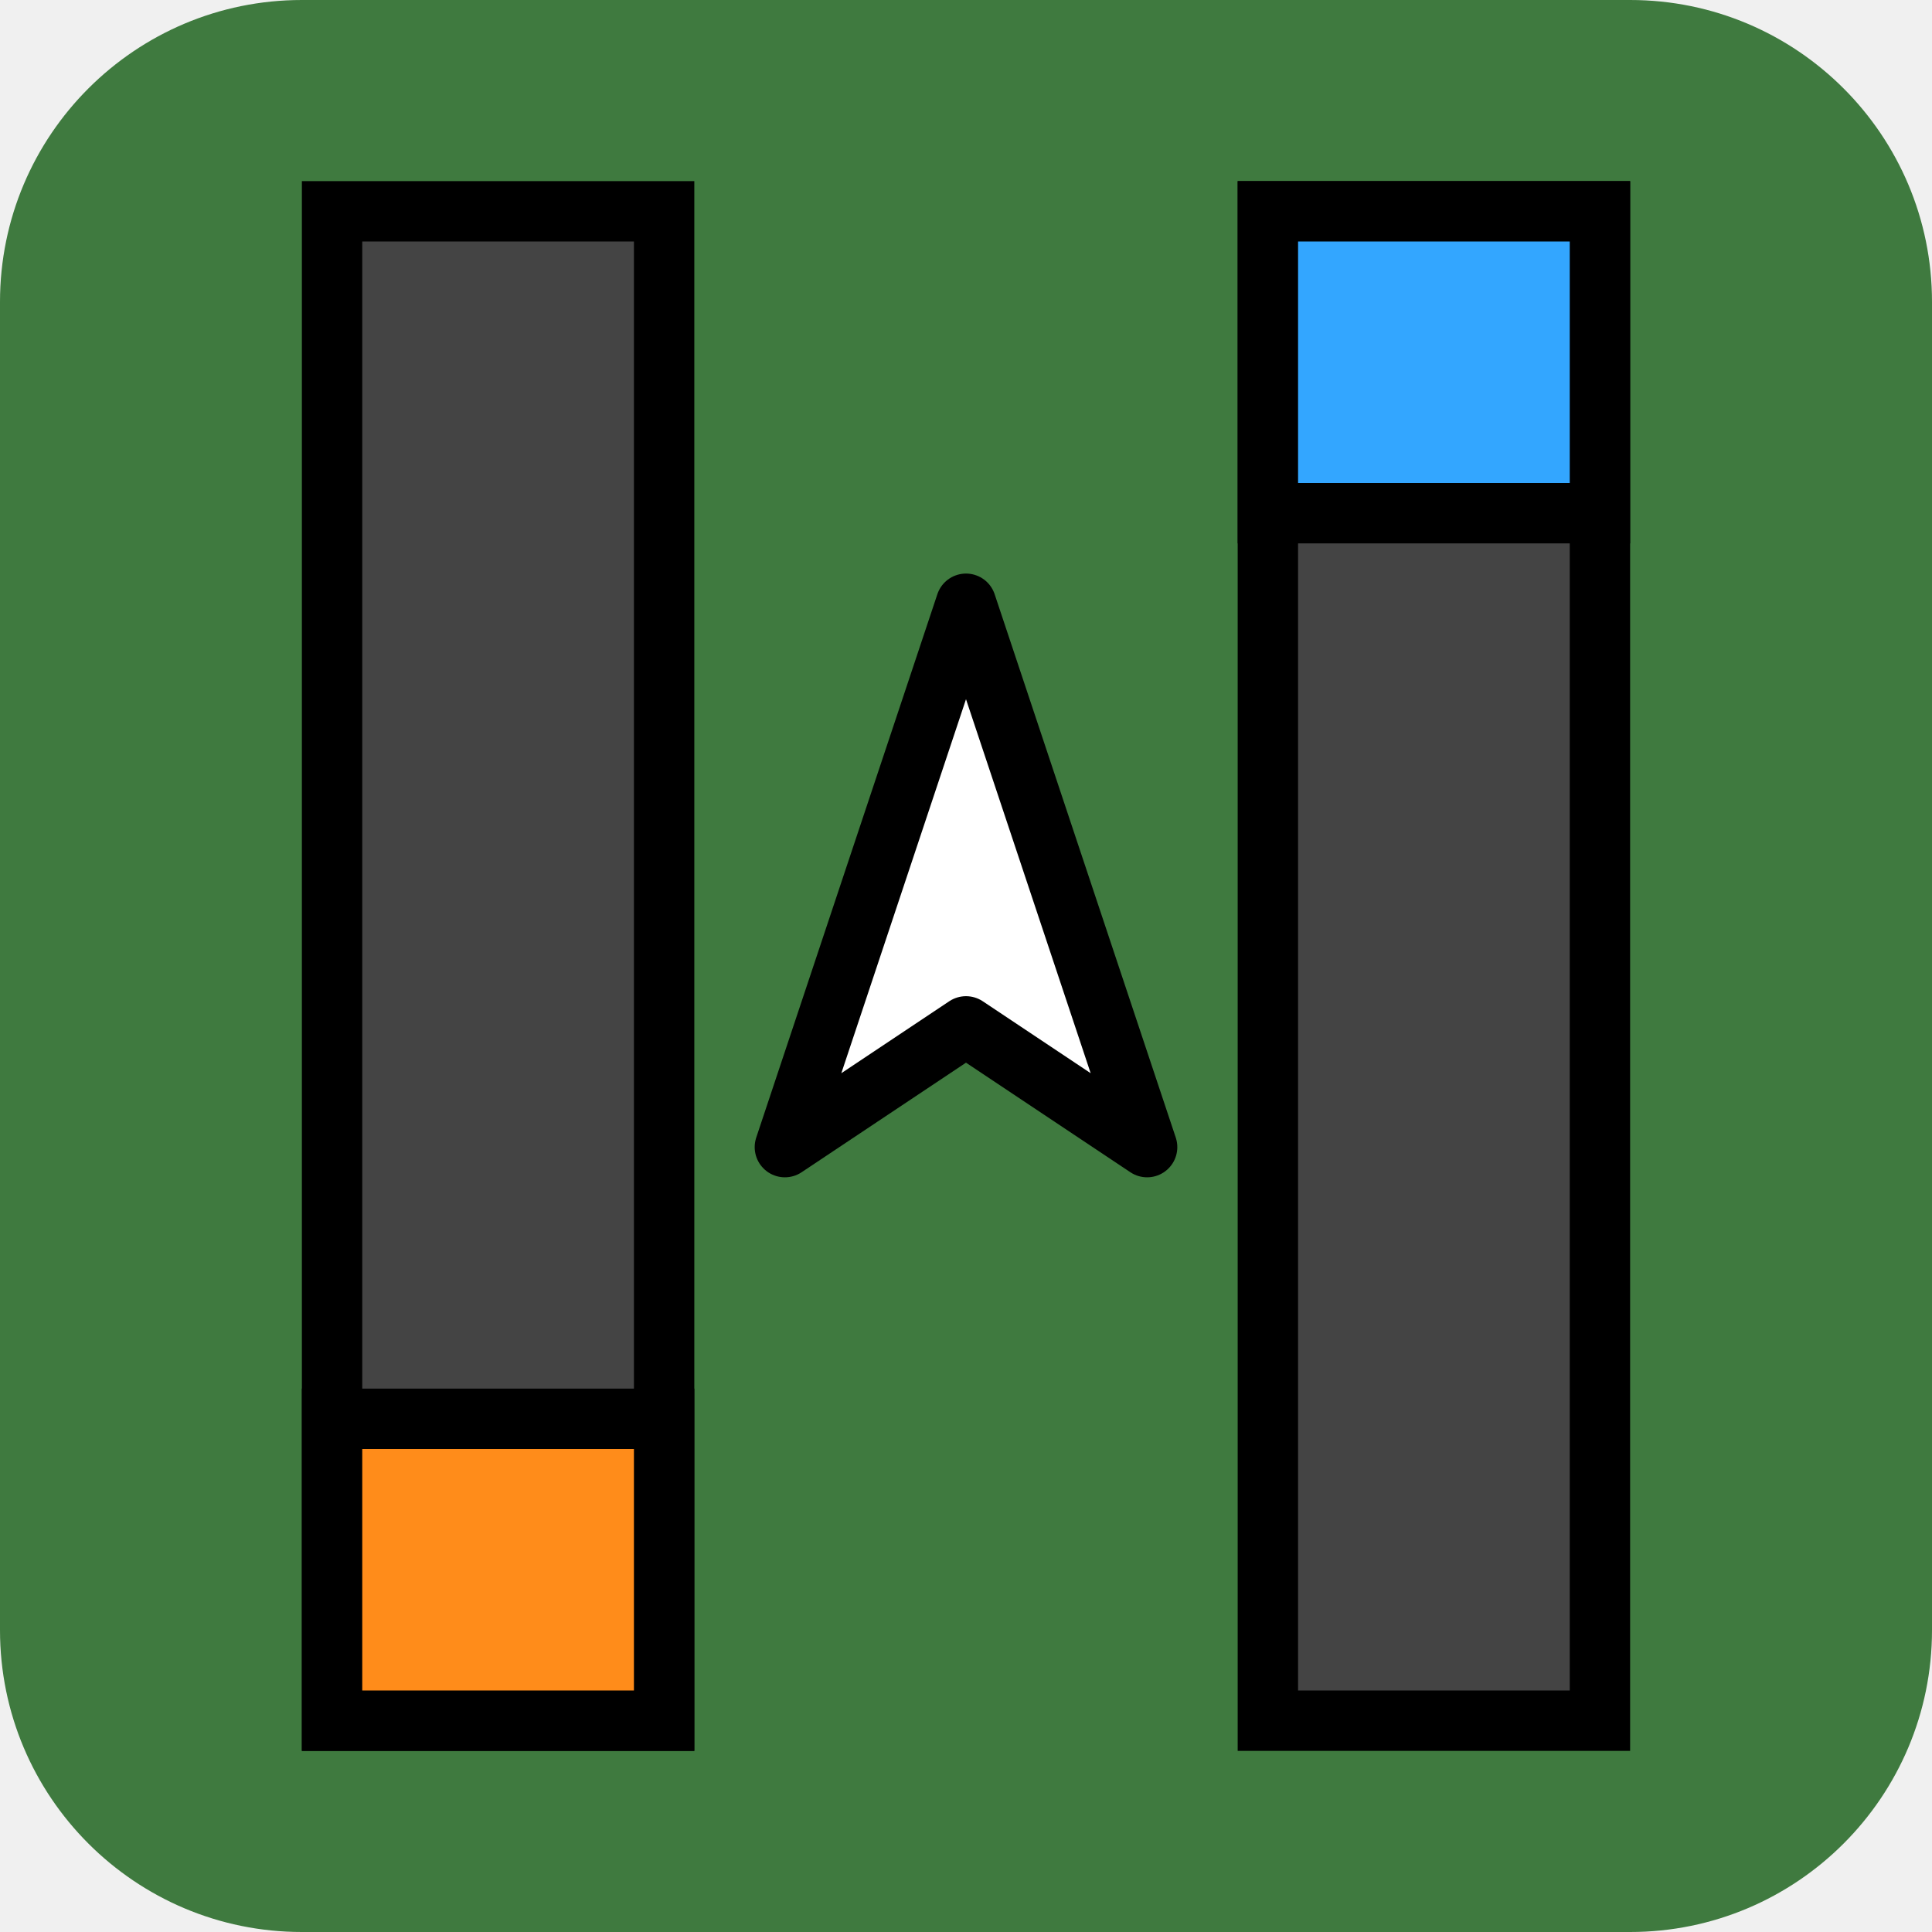
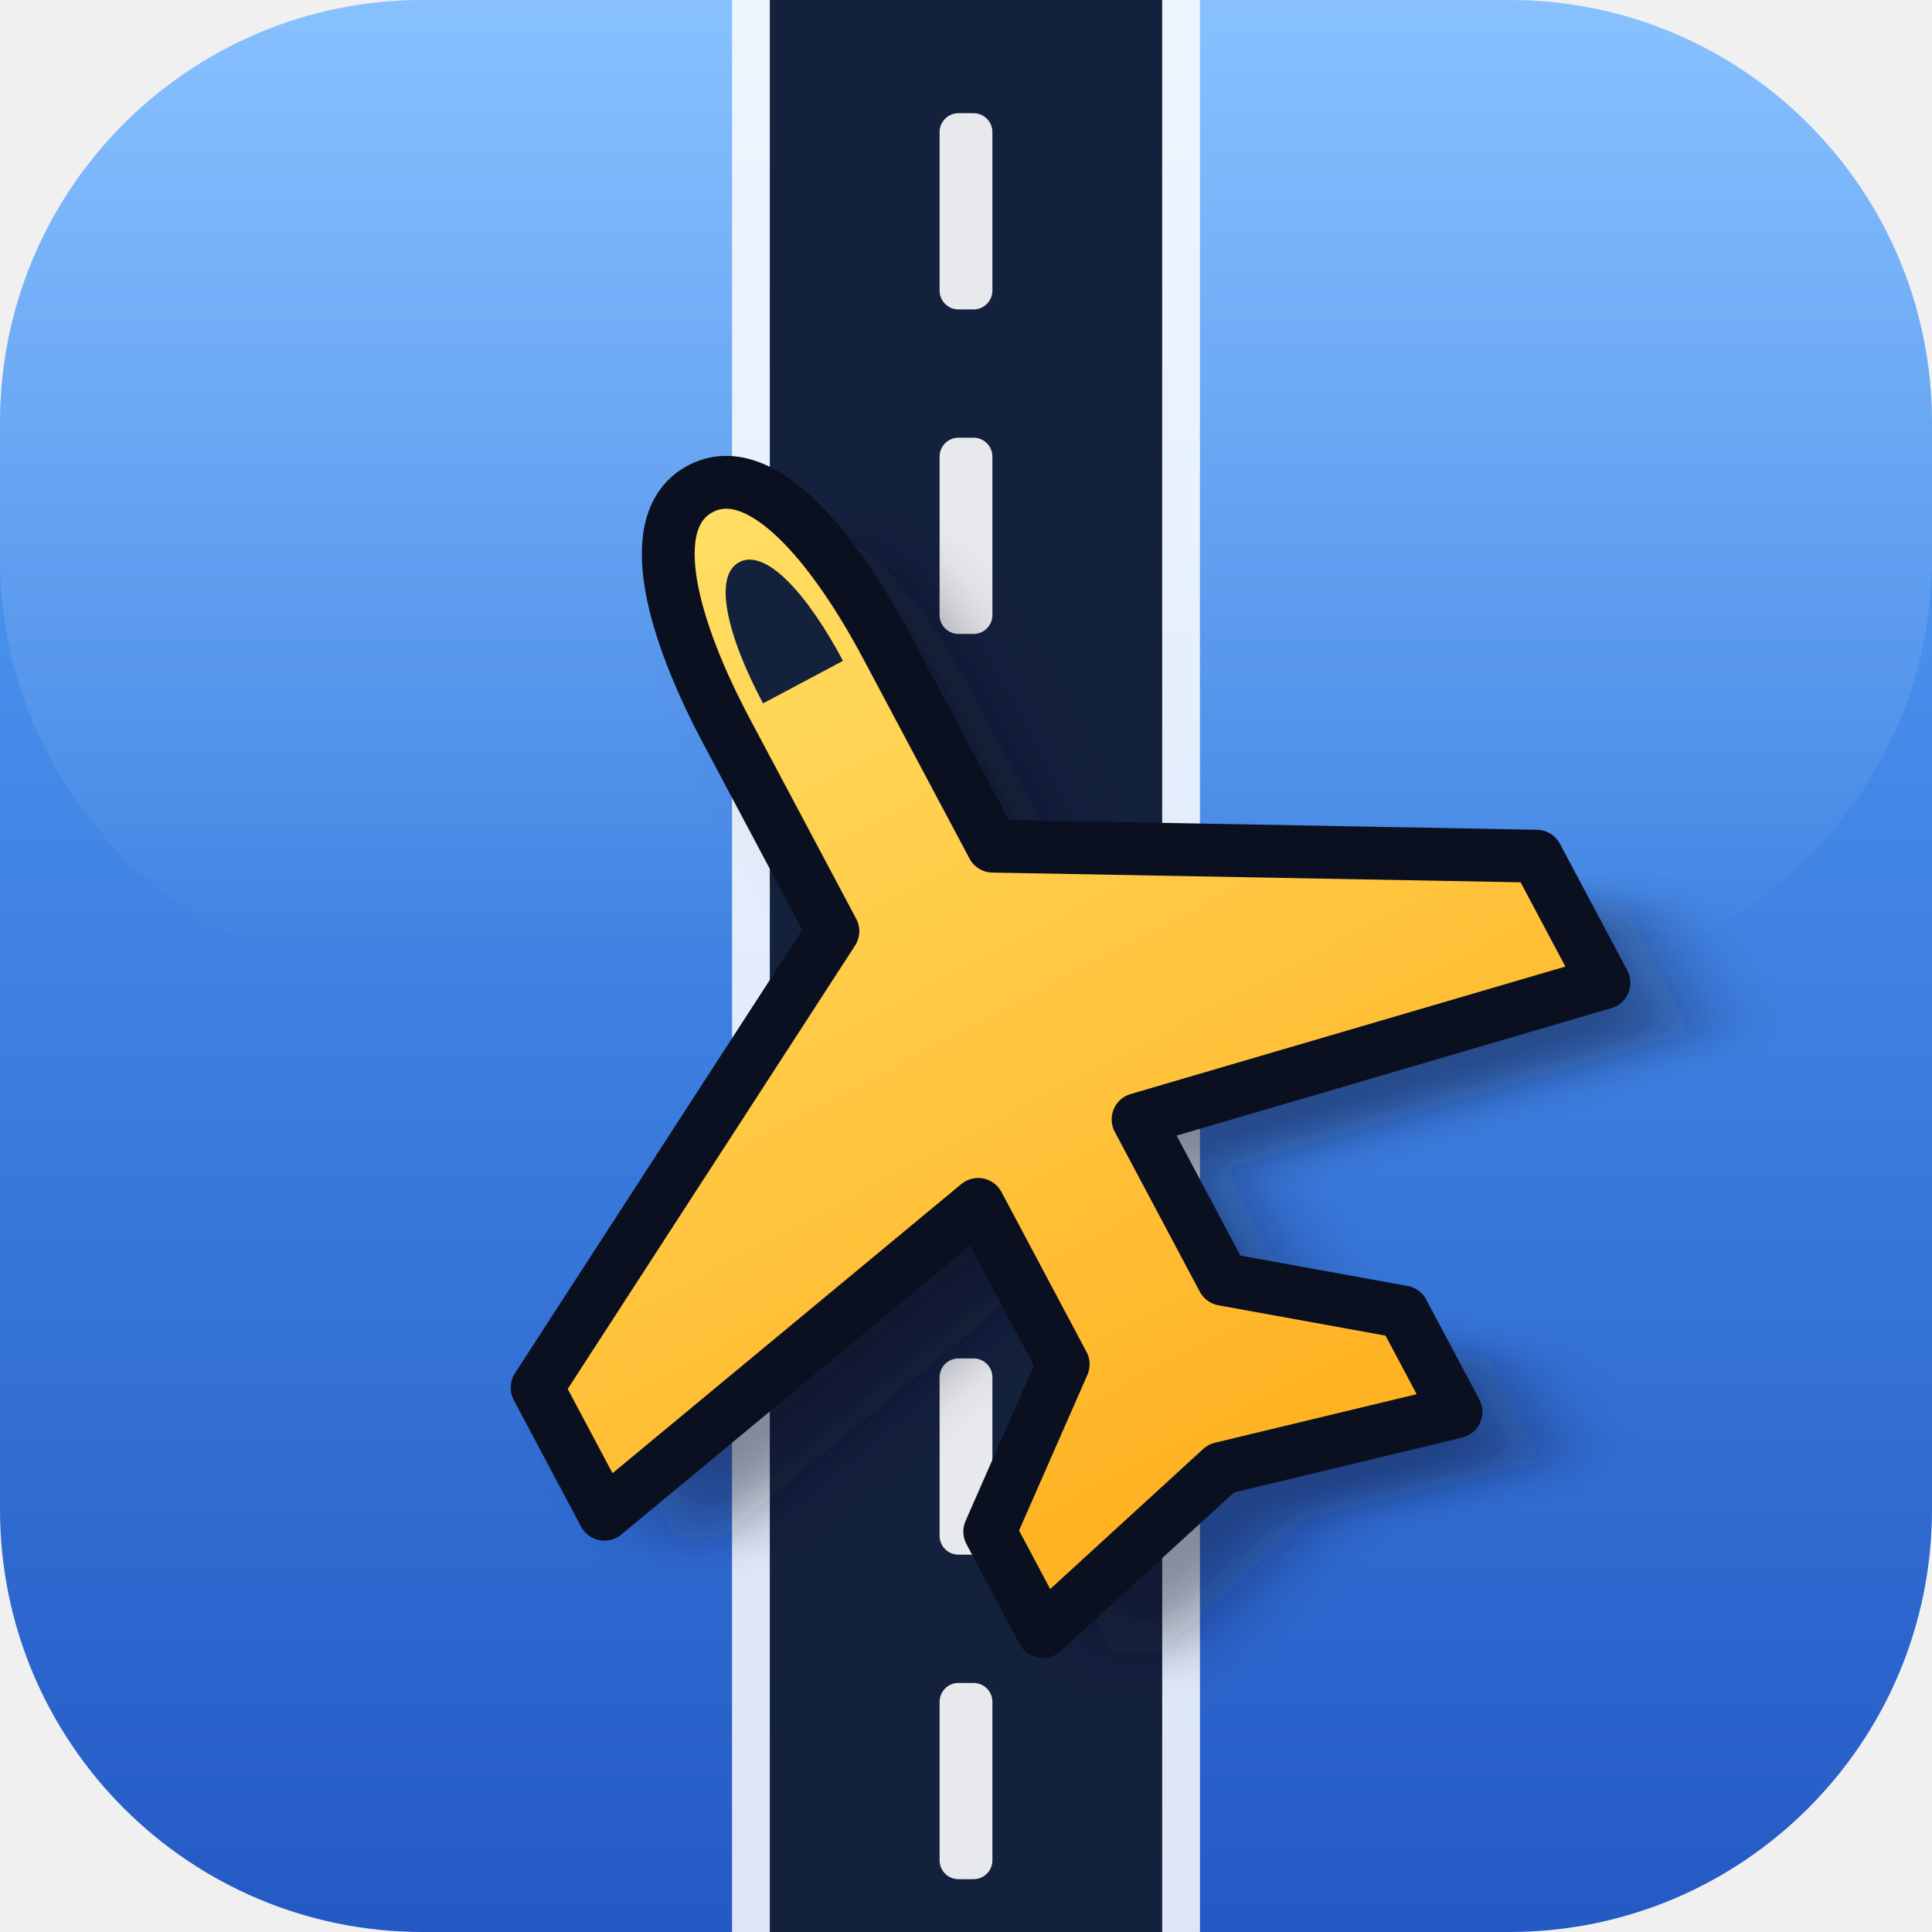
- <svg xmlns="http://www.w3.org/2000/svg" width="128" height="128" viewBox="0 0 128 128">
-   <rect width="128" height="128" rx="20" fill="#3f7a3f" />
-   <rect x="22" y="14" width="22" height="100" fill="#444" stroke="#000" stroke-width="4" />
-   <rect x="84" y="14" width="22" height="100" fill="#444" stroke="#000" stroke-width="4" />
-   <rect x="22" y="94" width="22" height="20" fill="#ff8c1a" stroke="#000" stroke-width="4" />
-   <rect x="84" y="14" width="22" height="20" fill="#33a6ff" stroke="#000" stroke-width="4" />
-   <path d="M64 40 L76 76 L64 68 L52 76Z" fill="#fff" stroke="#000" stroke-width="4" stroke-linejoin="round" />
+ <svg xmlns="http://www.w3.org/2000/svg" width="512" height="512" viewBox="0 0 512 512">
+   <defs>
+     <linearGradient id="sky" x1="0" y1="0" x2="0" y2="1">
+       <stop offset="0" stop-color="#5aa9ff" />
+       <stop offset="1" stop-color="#2459c4" />
+     </linearGradient>
+     <linearGradient id="gold" x1="0" y1="0" x2="0" y2="1">
+       <stop offset="0" stop-color="#ffe066" />
+       <stop offset="1" stop-color="#ffb01f" />
+     </linearGradient>
+     <linearGradient id="sheen" x1="0" y1="0" x2="0" y2="1">
+       <stop offset="0" stop-color="#ffffff" stop-opacity="0.28" />
+       <stop offset="1" stop-color="#ffffff" stop-opacity="0" />
+     </linearGradient>
+     <filter id="soft" x="-20%" y="-20%" width="140%" height="140%">
+       <feGaussianBlur stdDeviation="10" />
+     </filter>
+   </defs>
+   <rect width="512" height="512" rx="112" fill="url(#sky)" />
+   <rect width="512" height="260" rx="112" fill="url(#sheen)" />
+   <rect x="204" y="-10" width="104" height="540" fill="#14213d" />
+   <rect x="194" y="-10" width="10" height="540" fill="#ffffff" fill-opacity="0.85" />
+   <rect x="308" y="-10" width="10" height="540" fill="#ffffff" fill-opacity="0.85" />
+   <g fill="#ffffff" fill-opacity="0.9">
+     <rect x="249" y="30" width="14" height="52" rx="5" />
+     <rect x="249" y="116" width="14" height="52" rx="5" />
+     <rect x="249" y="360" width="14" height="52" rx="5" />
+     <rect x="249" y="446" width="14" height="52" rx="5" />
+   </g>
+   <g transform="translate(256 262) rotate(-28)">
+     <g filter="url(#soft)" opacity="0.45" transform="translate(14 22)">
+       <path d="M0 -150 C18 -150 24 -120 24 -90 L24 -30 L150 40 L150 78 L24 52 L24 100 L62 130 L62 160 L0 144 L-62 160 L-62 130 L-24 100 L-24 52 L-150 78 L-150 40 L-24 -30 L-24 -90 C-24 -120 -18 -150 0 -150Z" fill="#0a1020" />
+     </g>
+     <path d="M0 -150 C18 -150 24 -120 24 -90 L24 -30 L150 40 L150 78 L24 52 L24 100 L62 130 L62 160 L0 144 L-62 160 L-62 130 L-24 100 L-24 52 L-150 78 L-150 40 L-24 -30 L-24 -90 C-24 -120 -18 -150 0 -150Z" fill="url(#gold)" stroke="#0a1020" stroke-width="14" stroke-linejoin="round" />
+     <path d="M0 -128 C8 -128 12 -112 12 -92 L-12 -92 C-12 -112 -8 -128 0 -128Z" fill="#14213d" />
+   </g>
</svg>
